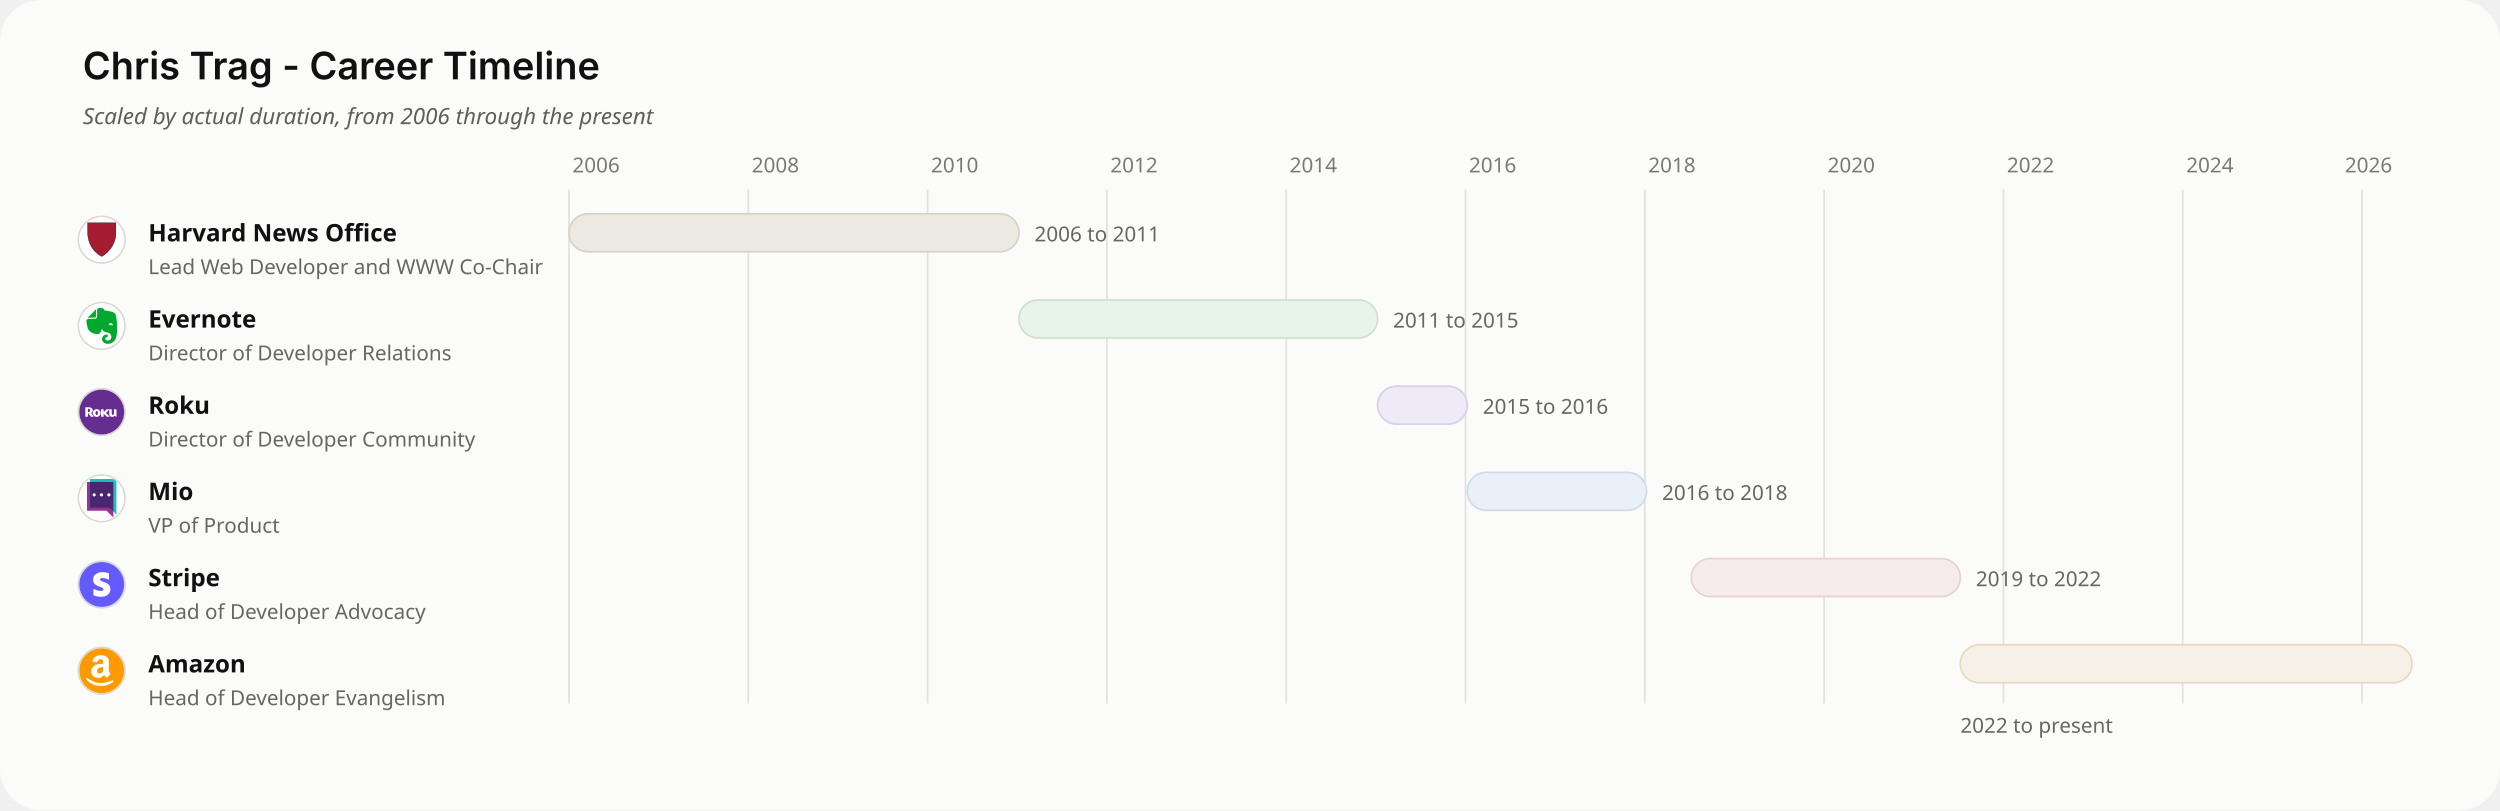
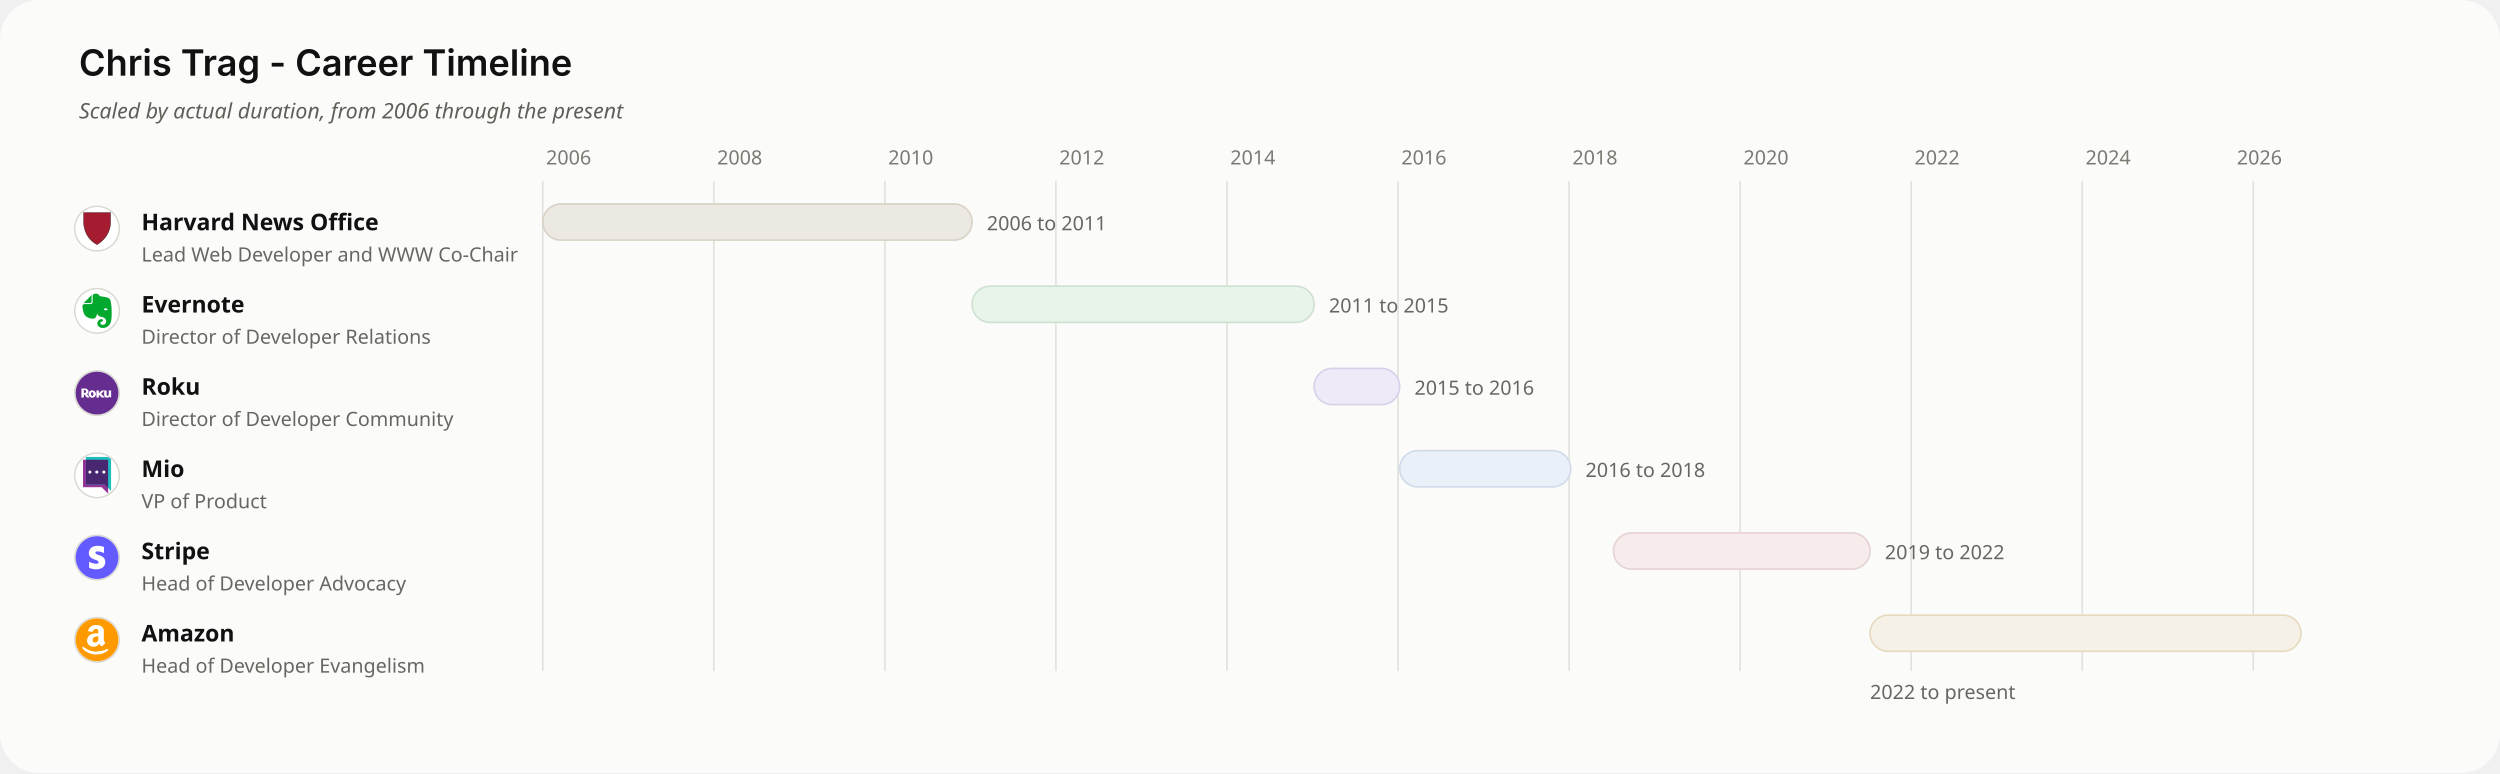
- <svg xmlns="http://www.w3.org/2000/svg" width="1450" height="470" viewBox="0 0 1450 470" fill="none">
-   <rect width="1450" height="470" rx="24" fill="#FBFBFA" />
+ <svg xmlns="http://www.w3.org/2000/svg" width="1520" height="470" viewBox="0 0 1520 470" fill="none">
+   <rect width="1520" height="470" rx="24" fill="#FBFBFA" />
  <text x="48" y="46" fill="#111111" font-family="ui-sans-serif, system-ui, -apple-system, BlinkMacSystemFont, 'Segoe UI', sans-serif" font-size="22" font-weight="600">Chris Trag - Career Timeline</text>
  <text x="48" y="72" fill="#5F5F58" font-family="ui-sans-serif, system-ui, sans-serif" font-size="13" font-style="italic">Scaled by actual duration, from 2006 through the present</text>
  <g font-family="ui-sans-serif, system-ui, sans-serif" font-size="12" fill="#7A7A73">
    <text x="332" y="100">2006</text>
    <text x="436" y="100">2008</text>
    <text x="540" y="100">2010</text>
    <text x="644" y="100">2012</text>
    <text x="748" y="100">2014</text>
    <text x="852" y="100">2016</text>
    <text x="956" y="100">2018</text>
    <text x="1060" y="100">2020</text>
    <text x="1164" y="100">2022</text>
    <text x="1268" y="100">2024</text>
    <text x="1360" y="100">2026</text>
  </g>
  <g stroke="#E2E2DC" stroke-width="1">
    <line x1="330" y1="110" x2="330" y2="408" />
    <line x1="434" y1="110" x2="434" y2="408" />
    <line x1="538" y1="110" x2="538" y2="408" />
    <line x1="642" y1="110" x2="642" y2="408" />
    <line x1="746" y1="110" x2="746" y2="408" />
    <line x1="850" y1="110" x2="850" y2="408" />
    <line x1="954" y1="110" x2="954" y2="408" />
    <line x1="1058" y1="110" x2="1058" y2="408" />
    <line x1="1162" y1="110" x2="1162" y2="408" />
    <line x1="1266" y1="110" x2="1266" y2="408" />
    <line x1="1370" y1="110" x2="1370" y2="408" />
  </g>
  <defs>
    <clipPath id="clipHarvard">
      <circle cx="59" cy="139" r="13" />
    </clipPath>
    <clipPath id="clipEvernote">
      <circle cx="59" cy="189" r="13" />
    </clipPath>
    <clipPath id="clipRoku">
      <circle cx="59" cy="239" r="13" />
    </clipPath>
    <clipPath id="clipMio">
      <circle cx="59" cy="289" r="13" />
    </clipPath>
    <clipPath id="clipStripe">
      <circle cx="59" cy="339" r="13" />
    </clipPath>
    <clipPath id="clipAmazon">
      <circle cx="59" cy="389" r="13" />
    </clipPath>
  </defs>
  <g font-family="ui-sans-serif, system-ui, sans-serif">
    <circle cx="59" cy="139" r="13.5" fill="white" stroke="#D9D9D2" />
    <g clip-path="url(#clipHarvard)">
      <svg x="46" y="126" width="26" height="26" viewBox="0 0 512 512">
        <rect width="512" height="512" fill="white" />
        <path d="M95.203 64.226H417.623V186.029C417.623 241.694 396.679 360.194 257.788 448.38C257.788 448.38 106.77 385.55 95.196 186.029L95.203 64.226Z" fill="#A51C30" />
        <path d="M257.242 450.017L256.14 449.466C255.038 448.915 104.574 383.879 93 186.011V62H419.28V185.462C419.28 233.965 403.848 357.42 258.341 448.917L257.242 450.017ZM96.852 65.849V185.451C107.875 372.842 244.565 440.083 257.242 445.595C399.991 354.652 415.425 233.398 415.425 185.451V65.849H96.852Z" fill="black" />
      </svg>
    </g>
    <text x="86" y="140" fill="#111111" font-size="14" font-weight="600">Harvard News Office</text>
    <text x="86" y="159" fill="#676761" font-size="12">Lead Web Developer and WWW Co-Chair</text>
    <rect x="330" y="124" width="261" height="22" rx="11" fill="#ECE9E2" stroke="#D8D2C7" />
    <text x="600" y="140" fill="#676761" font-size="12">2006 to 2011</text>
    <circle cx="59" cy="189" r="13.5" fill="white" stroke="#D9D9D2" />
    <g clip-path="url(#clipEvernote)">
      <svg x="46" y="176" width="26" height="26" viewBox="0 0 512 512">
        <rect width="512" height="512" fill="white" />
        <path d="M190.444 142.59C190.444 146.673 190.109 153.5 185.993 157.917C181.576 162 174.749 162.334 170.667 162.334H127.03C114.414 162.334 106.918 162.334 101.798 163.003C99.087 163.338 95.674 164.71 93.967 165.379C93.298 165.714 93.298 165.379 93.632 165.045L193.155 63.849C193.489 63.515 193.824 63.515 193.489 64.184C192.82 65.891 191.448 69.304 191.113 72.015C190.444 77.135 190.444 84.631 190.444 97.247V142.59ZM283.173 448.753C271.594 441.257 265.437 431.352 263.061 425.228C260.685 419.438 259.313 412.946 259.313 406.488C259.313 378.177 282.504 355.02 311.149 355.02C319.682 355.02 326.475 361.847 326.475 370.347C326.475 376.136 323.397 380.921 318.645 383.632C316.938 384.669 314.562 385.339 312.855 385.673C311.149 386.008 304.69 386.711 301.611 389.421C298.198 392.165 295.488 396.583 295.488 401.368C295.488 406.488 297.529 411.273 300.942 414.653C307.066 420.777 315.265 424.19 324.133 424.19C347.323 424.19 366.063 405.45 366.063 382.26C366.063 361.479 352.075 343.04 333.67 334.875C330.959 333.503 326.509 332.499 322.426 331.461C317.306 330.424 312.554 329.755 312.186 329.755C297.83 328.048 262.024 316.804 259.648 285.114C259.648 285.114 249.073 332.834 227.924 345.784C225.882 346.821 223.138 347.825 220.093 348.528C217.048 349.231 213.601 349.532 212.597 349.532C178.163 351.573 141.687 340.664 116.455 314.763C116.455 314.763 99.422 300.775 90.554 261.589C88.512 252.051 84.43 234.985 82.02 218.955C80.983 213.166 80.648 208.749 80.314 204.633C80.314 187.934 90.554 176.69 103.504 174.984C103.839 174.984 104.876 174.984 105.546 174.984C113.376 174.984 173.043 174.984 173.043 174.984C184.989 174.984 191.782 171.905 196.233 167.822C202.022 162.368 203.395 154.537 203.395 145.334C203.395 145.334 203.395 83.292 203.395 75.428C203.395 75.093 203.395 73.721 203.395 73.387C205.101 60.771 216.345 50.196 233.044 50.196C233.044 50.196 238.164 50.196 241.242 50.196C244.656 50.196 248.738 50.531 252.486 50.865C255.23 51.2 257.606 51.903 261.689 52.907C282.47 58.027 286.921 79.142 286.921 79.142C286.921 79.142 326.141 85.969 345.918 89.382C364.658 92.796 411.039 95.874 419.907 142.557C440.688 253.691 428.106 361.445 427.068 361.445C412.411 466.455 325.137 461.335 325.137 461.335C306.33 461.369 292.375 455.212 283.173 448.753ZM361.579 225.447C350.335 224.41 340.798 228.861 337.385 237.394C336.715 239.101 336.013 241.142 336.347 242.179C336.682 243.217 337.385 243.551 338.054 243.886C342.136 245.927 348.963 246.965 358.835 247.969C368.707 249.006 375.534 249.675 379.984 249.006C380.654 249.006 381.356 248.671 382.026 247.634C382.695 246.597 382.36 244.555 382.36 242.849C381.022 233.278 372.823 226.786 361.579 225.447Z" fill="#00A82D" />
      </svg>
    </g>
    <text x="86" y="190" fill="#111111" font-size="14" font-weight="600">Evernote</text>
    <text x="86" y="209" fill="#676761" font-size="12">Director of Developer Relations</text>
    <rect x="591" y="174" width="208" height="22" rx="11" fill="#E8F3EA" stroke="#CFE0D2" />
    <text x="808" y="190" fill="#676761" font-size="12">2011 to 2015</text>
    <circle cx="59" cy="239" r="13.5" fill="white" stroke="#D9D9D2" />
    <g clip-path="url(#clipRoku)">
      <svg x="46" y="226" width="26" height="26" viewBox="0 0 512 512">
        <rect width="512" height="512" fill="#662D91" />
        <path d="M165.801 309.272H132.905L106.724 273.206H97.972V309.197H69V201H110.497C134.414 201 153.955 217.23 153.955 237.141C153.955 249.313 146.486 260.208 135.093 266.82L165.801 309.272ZM124.983 237.141C125.058 227.148 116.91 219.033 106.875 218.958H97.972V255.173H106.951C116.91 255.098 124.983 247.059 124.983 237.141Z" fill="white" />
        <path d="M243.061 266.82C243.136 291.314 223.368 311.225 198.772 311.376C174.176 311.526 154.182 291.765 154.031 267.27C153.88 242.776 173.723 222.865 198.319 222.714H198.395C222.916 222.564 242.91 242.325 242.985 266.745C243.061 266.745 243.061 266.82 243.061 266.82ZM198.47 243.678C190.774 243.678 184.286 254.046 184.286 266.895C184.286 279.743 190.774 290.112 198.47 290.112C206.317 290.112 212.806 279.743 212.806 266.895C212.806 254.046 206.317 243.678 198.47 243.678Z" fill="white" />
        <path d="M311.115 224.518L277.767 257.803V224.443H248.795V309.197H277.767V274.784L312.624 309.197H349.066L304.778 265.092L341.446 228.575V278.917C341.446 295.597 351.481 311 376.907 311C388.979 311 399.994 304.163 405.427 298.001L418.479 309.197H424.666V224.518H395.694V279.368C392.449 285.003 387.847 288.609 380.83 288.609C373.663 288.609 370.418 284.402 370.418 270.952V224.518H311.115Z" fill="white" />
      </svg>
    </g>
    <text x="86" y="240" fill="#111111" font-size="14" font-weight="600">Roku</text>
    <text x="86" y="259" fill="#676761" font-size="12">Director of Developer Community</text>
    <rect x="799" y="224" width="52" height="22" rx="11" fill="#EEEAF7" stroke="#D7D0E9" />
    <text x="860" y="240" fill="#676761" font-size="12">2015 to 2016</text>
    <circle cx="59" cy="289" r="13.5" fill="white" stroke="#D9D9D2" />
    <g clip-path="url(#clipMio)">
      <svg x="46" y="276" width="26" height="26" viewBox="0 0 652 652">
        <rect width="652" height="652" fill="white" />
        <path d="M495 88V606L396.437 507.254H112V88H493.958" fill="#963398" />
        <path d="M540 46V564L441.126 465.084H156V46H540Z" fill="#1EBDBF" />
        <path d="M156 88V465.529H440.935L495 520V89.047L156 88Z" fill="#492670" />
        <path d="M238.655 276.5C238.655 289.578 228.639 300 216.327 300C204.016 300 194 289.374 194 276.5C194 263.422 204.016 253 216.327 253C228.639 253 238.655 263.422 238.655 276.5ZM346.119 276.704C345.91 289.578 335.268 299.796 322.122 299.591C308.976 299.387 298.543 288.965 298.543 276.091C298.543 263.217 309.185 253 322.331 253C328.591 253 334.851 255.657 339.233 259.948C343.823 264.443 346.327 270.37 346.119 276.704ZM454 276.704C453.791 289.578 442.941 299.796 430.003 299.591C416.857 299.387 406.424 288.965 406.424 276.091C406.424 263.217 417.066 253 430.212 253C436.472 253 442.732 255.657 447.114 259.948C451.496 264.239 454 270.37 454 276.704Z" fill="white" />
      </svg>
    </g>
    <text x="86" y="290" fill="#111111" font-size="14" font-weight="600">Mio</text>
    <text x="86" y="309" fill="#676761" font-size="12">VP of Product</text>
    <rect x="851" y="274" width="104" height="22" rx="11" fill="#EAF0F8" stroke="#D1DAE8" />
    <text x="964" y="290" fill="#676761" font-size="12">2016 to 2018</text>
    <circle cx="59" cy="339" r="13.5" fill="white" stroke="#D9D9D2" />
    <g clip-path="url(#clipStripe)">
      <svg x="46" y="326" width="26" height="26" viewBox="0 0 400 400">
        <path fill-rule="evenodd" clip-rule="evenodd" fill="#635bff" d="M0 0h400v400H0z" />
        <path d="M184.4 155.5c0-9.4 7.7-13.1 20.5-13.1 18.4 0 41.6 5.6 60 15.5v-56.8C244.8 93.1 225 90 205 90c-49.1 0-81.7 25.6-81.7 68.4 0 66.7 91.9 56.1 91.9 84.9 0 11.1-9.7 14.7-23.2 14.7-20.1 0-45.7-8.2-66-19.3v57.5c22.5 9.7 45.2 13.8 66 13.8 50.3 0 84.9-24.9 84.9-68.2-.4-72-92.5-59.2-92.5-86.3z" fill="#fff" />
      </svg>
    </g>
    <text x="86" y="340" fill="#111111" font-size="14" font-weight="600">Stripe</text>
    <text x="86" y="359" fill="#676761" font-size="12">Head of Developer Advocacy</text>
    <rect x="981" y="324" width="156" height="22" rx="11" fill="#F6ECEC" stroke="#E6D2D2" />
    <text x="1146" y="340" fill="#676761" font-size="12">2019 to 2022</text>
    <circle cx="59" cy="389" r="13.5" fill="white" stroke="#D9D9D2" />
    <g clip-path="url(#clipAmazon)">
      <svg x="46" y="376" width="26" height="26" viewBox="0 0 512 512">
        <rect width="512" height="512" fill="white" />
        <path fill-rule="evenodd" clip-rule="evenodd" d="M265.087 214.025C253.657 215.103 228.558 218.588 216.201 228.874C199.899 242.439 193.311 288 228.678 288C234.195 288 239.008 287.442 243.222 286.498C259.511 282.871 271 268.202 271 251.467V219.423C271 216.227 268.26 213.721 265.087 214.025Z" fill="#FF9900" />
        <path fill-rule="evenodd" clip-rule="evenodd" d="M0 -1V511H512V-1H0ZM242.671 124.866C221.214 124.866 207.495 148.132 202.771 157.686C201.6 160.067 199 161.374 196.387 160.933L153.34 153.659C149.775 153.062 147.519 149.498 148.557 146.032C153.975 127.932 175.103 78.573 244.427 78.573C329.314 78.573 337.382 133.289 337.382 146.616V257.465C337.382 257.465 337.029 266.936 345.449 278.863C348.149 282.668 350.333 285.696 352.064 288.039C355.044 292.079 354.541 297.694 350.905 301.159L319.515 331.064C315.815 334.567 310.054 334.761 306.186 331.442C302.184 328.011 297.24 323.435 293.541 318.844C290.089 314.572 287.414 310.692 285.536 307.764C283.996 305.371 280.568 305.262 278.871 307.53C271.291 317.76 250.86 339.544 214.621 339.544C167.265 339.544 135.701 301.306 135.701 268.339C135.701 235.363 156.745 193.265 202.345 183.795C234.346 177.156 255.118 177.411 264.664 178.167C267.959 178.424 270.741 175.811 270.741 172.515V146.971C270.741 146.971 269.692 124.879 242.671 124.866ZM359.145 402.681C331.427 418.11 304.415 431.427 240.241 431.427C162.261 431.427 99.918 381.813 87.653 366.727C75.374 351.639 79.402 343.927 79.402 343.927C79.402 343.927 84.136 334.626 97.465 343.927C110.793 353.213 173.235 397.069 235.322 397.069C297.41 397.069 340.544 380.578 354.58 374.61C368.603 368.655 384.397 361.197 388.256 368.432C392.112 375.673 386.85 387.243 359.145 402.681Z" fill="#FF9900" />
      </svg>
    </g>
    <text x="86" y="390" fill="#111111" font-size="14" font-weight="600">Amazon</text>
    <text x="86" y="409" fill="#676761" font-size="12">Head of Developer Evangelism</text>
    <rect x="1137" y="374" width="262" height="22" rx="11" fill="#F6F1E7" stroke="#E6D9BE" />
    <text x="1137" y="425" fill="#676761" font-size="12">2022 to present</text>
  </g>
</svg>
